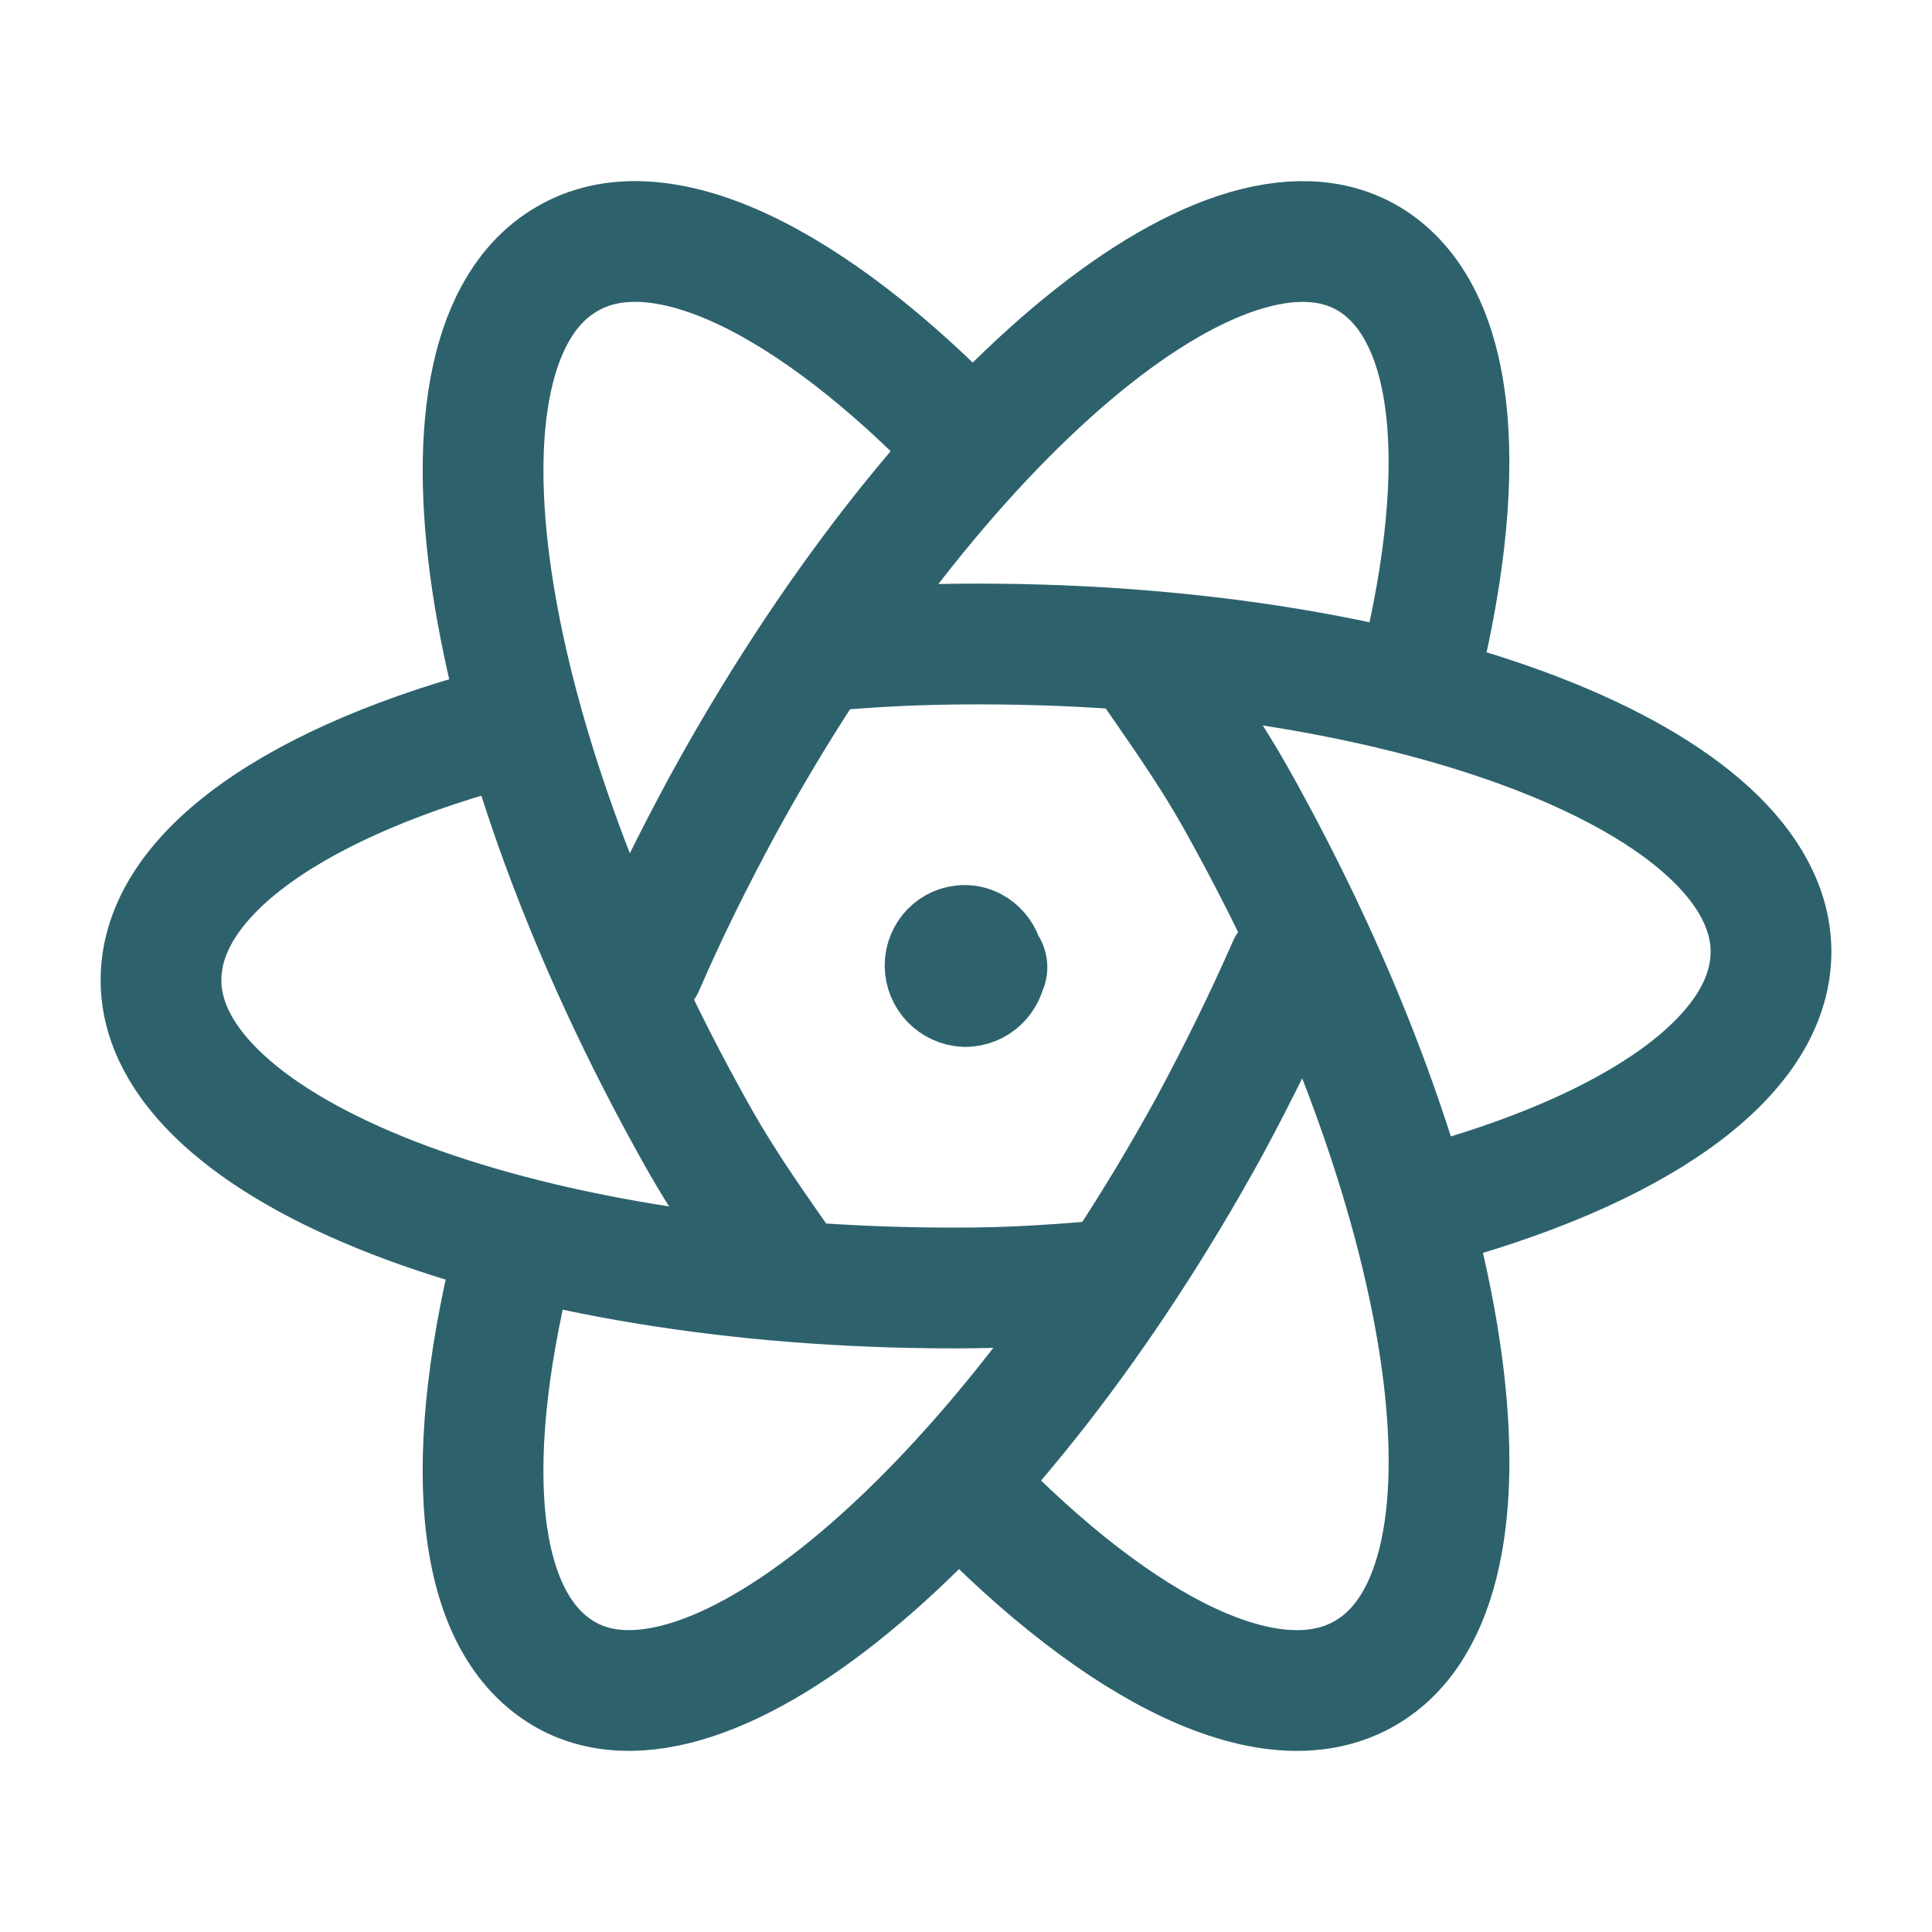
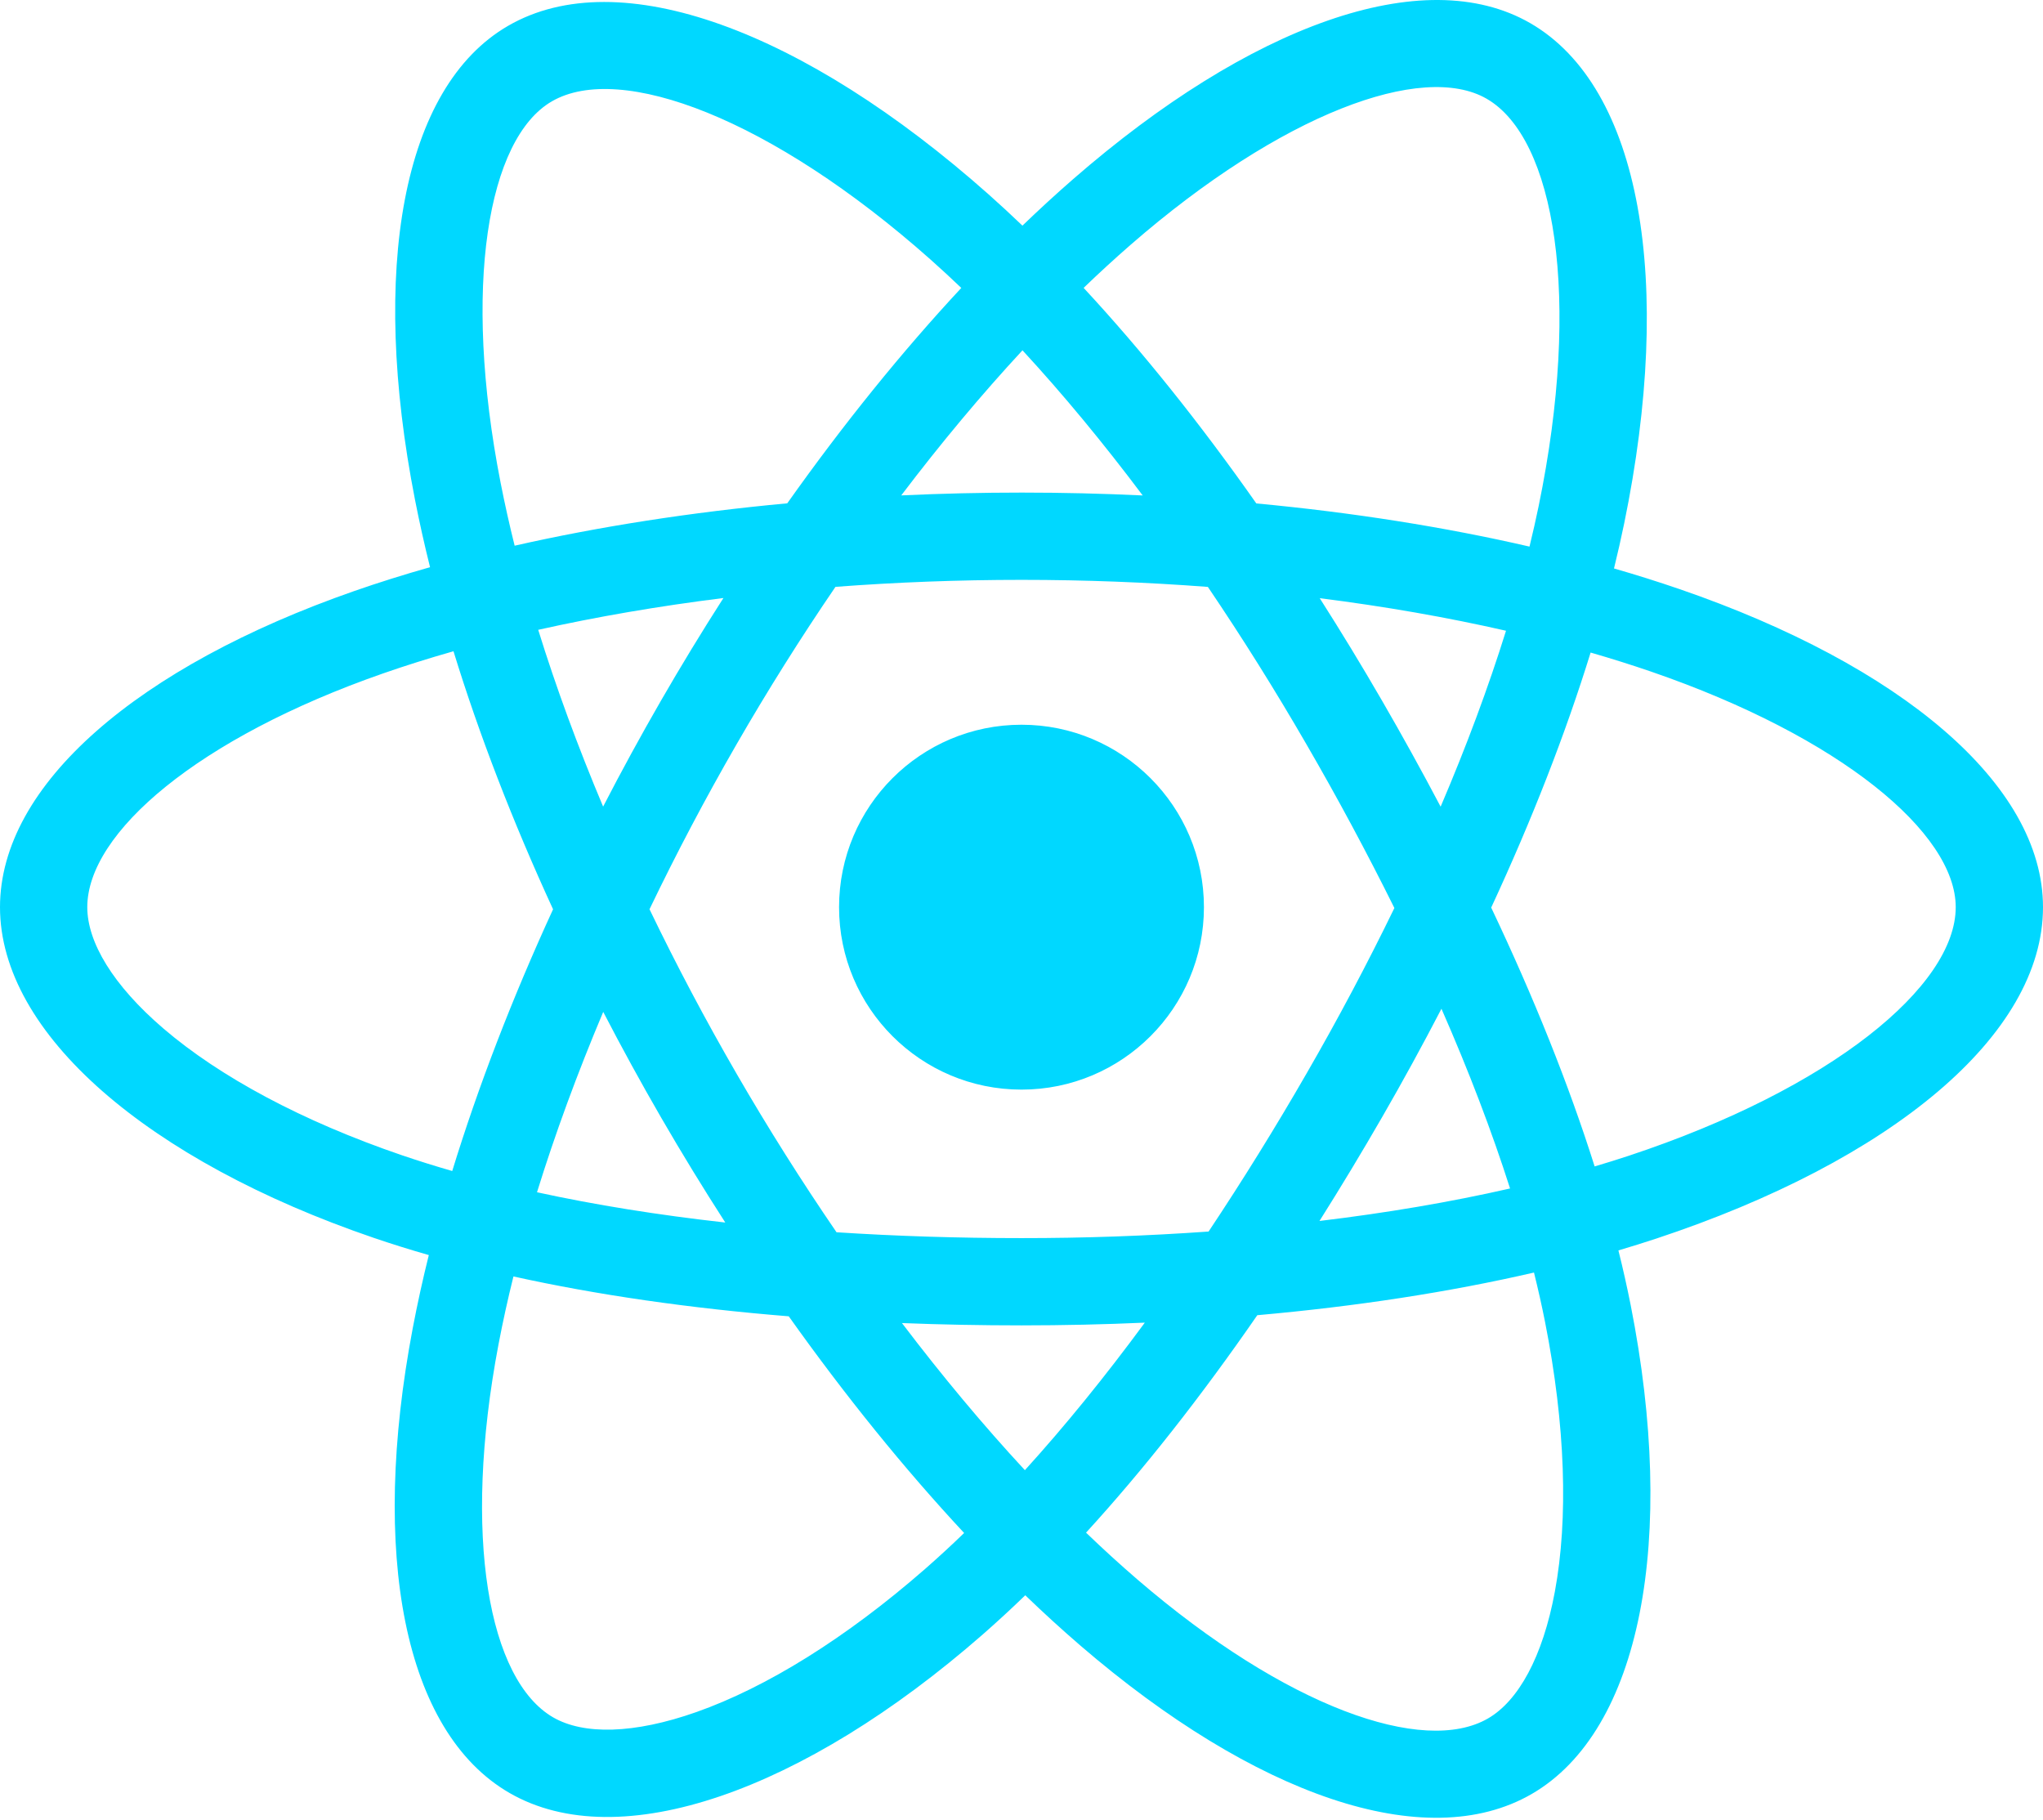
- <svg xmlns="http://www.w3.org/2000/svg" class="icon icon-tabler icon-tabler-brand-react-native" width="35" height="35" viewBox="0 0 24 24" stroke-width="1.5" stroke="#2D626D" fill="none" stroke-linecap="round" stroke-linejoin="round">
-   <path stroke="none" d="M0 0h24v24H0z" fill="none" />
-   <path d="M6.357 9c-2.637 .68 -4.357 1.845 -4.357 3.175c0 2.107 4.405 3.825 9.85 3.825c.74 0 1.26 -.039 1.95 -.097" />
-   <path d="M9.837 15.9c-.413 -.596 -.806 -1.133 -1.18 -1.8c-2.751 -4.9 -3.488 -9.77 -1.63 -10.873c1.15 -.697 3.047 .253 4.974 2.254" />
-   <path d="M6.429 15.387c-.702 2.688 -.56 4.716 .56 5.395c1.783 1.08 5.387 -1.958 8.043 -6.804c.36 -.67 .683 -1.329 .968 -1.978" />
-   <path d="M12 18.52c1.928 2 3.817 2.95 4.978 2.253c1.85 -1.102 1.121 -5.972 -1.633 -10.873c-.384 -.677 -.777 -1.204 -1.18 -1.8" />
-   <path d="M17.66 15c2.612 -.687 4.34 -1.85 4.34 -3.176c0 -2.11 -4.408 -3.824 -9.845 -3.824c-.747 0 -1.266 .029 -1.955 .087" />
-   <path d="M8 12c.285 -.66 .607 -1.308 .968 -1.978c2.647 -4.844 6.253 -7.89 8.046 -6.801c1.11 .679 1.262 2.706 .56 5.393" />
-   <path d="M12.26 12.015h-.01c-.01 .13 -.12 .24 -.26 .24a0.263 .263 0 0 1 -.25 -.26c0 -.14 .11 -.25 .24 -.25h-.01c.13 -.01 .25 .11 .25 .24" />
+ <svg xmlns="http://www.w3.org/2000/svg" width="256" height="228" preserveAspectRatio="xMidYMid">
+   <path d="M210.483 73.824a171.49 171.49 0 0 0-8.24-2.597c.465-1.9.893-3.777 1.273-5.621 6.238-30.281 2.16-54.676-11.769-62.708-13.355-7.7-35.196.329-57.254 19.526a171.23 171.23 0 0 0-6.375 5.848 155.866 155.866 0 0 0-4.241-3.917C100.759 3.829 77.587-4.822 63.673 3.233 50.33 10.957 46.379 33.89 51.995 62.588a170.974 170.974 0 0 0 1.892 8.48c-3.28.932-6.445 1.924-9.474 2.98C17.309 83.498 0 98.307 0 113.668c0 15.865 18.582 31.778 46.812 41.427a145.52 145.52 0 0 0 6.921 2.165 167.467 167.467 0 0 0-2.01 9.138c-5.354 28.2-1.173 50.591 12.134 58.266 13.744 7.926 36.812-.22 59.273-19.855a145.567 145.567 0 0 0 5.342-4.923 168.064 168.064 0 0 0 6.92 6.314c21.758 18.722 43.246 26.282 56.54 18.586 13.731-7.949 18.194-32.003 12.4-61.268a145.016 145.016 0 0 0-1.535-6.842c1.62-.48 3.21-.974 4.76-1.488 29.348-9.723 48.443-25.443 48.443-41.52 0-15.417-17.868-30.326-45.517-39.844Zm-6.365 70.984c-1.4.463-2.836.91-4.3 1.345-3.24-10.257-7.612-21.163-12.963-32.432 5.106-11 9.31-21.767 12.459-31.957 2.619.758 5.16 1.557 7.61 2.4 23.69 8.156 38.14 20.213 38.14 29.504 0 9.896-15.606 22.743-40.946 31.14Zm-10.514 20.834c2.562 12.94 2.927 24.64 1.23 33.787-1.524 8.219-4.59 13.698-8.382 15.893-8.067 4.67-25.32-1.4-43.927-17.412a156.726 156.726 0 0 1-6.437-5.87c7.214-7.889 14.423-17.06 21.459-27.246 12.376-1.098 24.068-2.894 34.671-5.345.522 2.107.986 4.173 1.386 6.193ZM87.276 214.515c-7.882 2.783-14.16 2.863-17.955.675-8.075-4.657-11.432-22.636-6.853-46.752a156.923 156.923 0 0 1 1.869-8.499c10.486 2.32 22.093 3.988 34.498 4.994 7.084 9.967 14.501 19.128 21.976 27.15a134.668 134.668 0 0 1-4.877 4.492c-9.933 8.682-19.886 14.842-28.658 17.94ZM50.35 144.747c-12.483-4.267-22.792-9.812-29.858-15.863-6.35-5.437-9.555-10.836-9.555-15.216 0-9.322 13.897-21.212 37.076-29.293 2.813-.98 5.757-1.905 8.812-2.773 3.204 10.42 7.406 21.315 12.477 32.332-5.137 11.18-9.399 22.249-12.634 32.792a134.718 134.718 0 0 1-6.318-1.979Zm12.378-84.26c-4.811-24.587-1.616-43.134 6.425-47.789 8.564-4.958 27.502 2.111 47.463 19.835a144.318 144.318 0 0 1 3.841 3.545c-7.438 7.987-14.787 17.08-21.808 26.988-12.04 1.116-23.565 2.908-34.161 5.309a160.342 160.342 0 0 1-1.76-7.887Zm110.427 27.268a347.8 347.8 0 0 0-7.785-12.803c8.168 1.033 15.994 2.404 23.343 4.08-2.206 7.072-4.956 14.465-8.193 22.045a381.151 381.151 0 0 0-7.365-13.322Zm-45.032-43.861c5.044 5.465 10.096 11.566 15.065 18.186a322.04 322.04 0 0 0-30.257-.006c4.974-6.559 10.069-12.652 15.192-18.18ZM82.802 87.83a323.167 323.167 0 0 0-7.227 13.238c-3.184-7.553-5.909-14.98-8.134-22.152 7.304-1.634 15.093-2.97 23.209-3.984a321.524 321.524 0 0 0-7.848 12.897Zm8.081 65.352c-8.385-.936-16.291-2.203-23.593-3.793 2.26-7.3 5.045-14.885 8.298-22.6a321.187 321.187 0 0 0 7.257 13.246c2.594 4.48 5.28 8.868 8.038 13.147Zm37.542 31.03c-5.184-5.592-10.354-11.779-15.403-18.433 4.902.192 9.899.29 14.978.29 5.218 0 10.376-.117 15.453-.343-4.985 6.774-10.018 12.97-15.028 18.486Zm52.198-57.817c3.422 7.8 6.306 15.345 8.596 22.52-7.422 1.694-15.436 3.058-23.88 4.071a382.417 382.417 0 0 0 7.859-13.026 347.403 347.403 0 0 0 7.425-13.565Zm-16.898 8.101a358.557 358.557 0 0 1-12.281 19.815 329.4 329.4 0 0 1-23.444.823c-7.967 0-15.716-.248-23.178-.732a310.202 310.202 0 0 1-12.513-19.846h.001a307.41 307.41 0 0 1-10.923-20.627 310.278 310.278 0 0 1 10.89-20.637l-.001.001a307.318 307.318 0 0 1 12.413-19.761c7.613-.576 15.42-.876 23.31-.876H128c7.926 0 15.743.303 23.354.883a329.357 329.357 0 0 1 12.335 19.695 358.489 358.489 0 0 1 11.036 20.54 329.472 329.472 0 0 1-11 20.722Zm22.56-122.124c8.572 4.944 11.906 24.881 6.52 51.026-.344 1.668-.73 3.367-1.15 5.09-10.622-2.452-22.155-4.275-34.23-5.408-7.034-10.017-14.323-19.124-21.64-27.008a160.789 160.789 0 0 1 5.888-5.4c18.9-16.447 36.564-22.941 44.612-18.3ZM128 90.808c12.625 0 22.86 10.235 22.86 22.86s-10.235 22.86-22.86 22.86-22.86-10.235-22.86-22.86 10.235-22.86 22.86-22.86Z" fill="#00D8FF" />
</svg>
